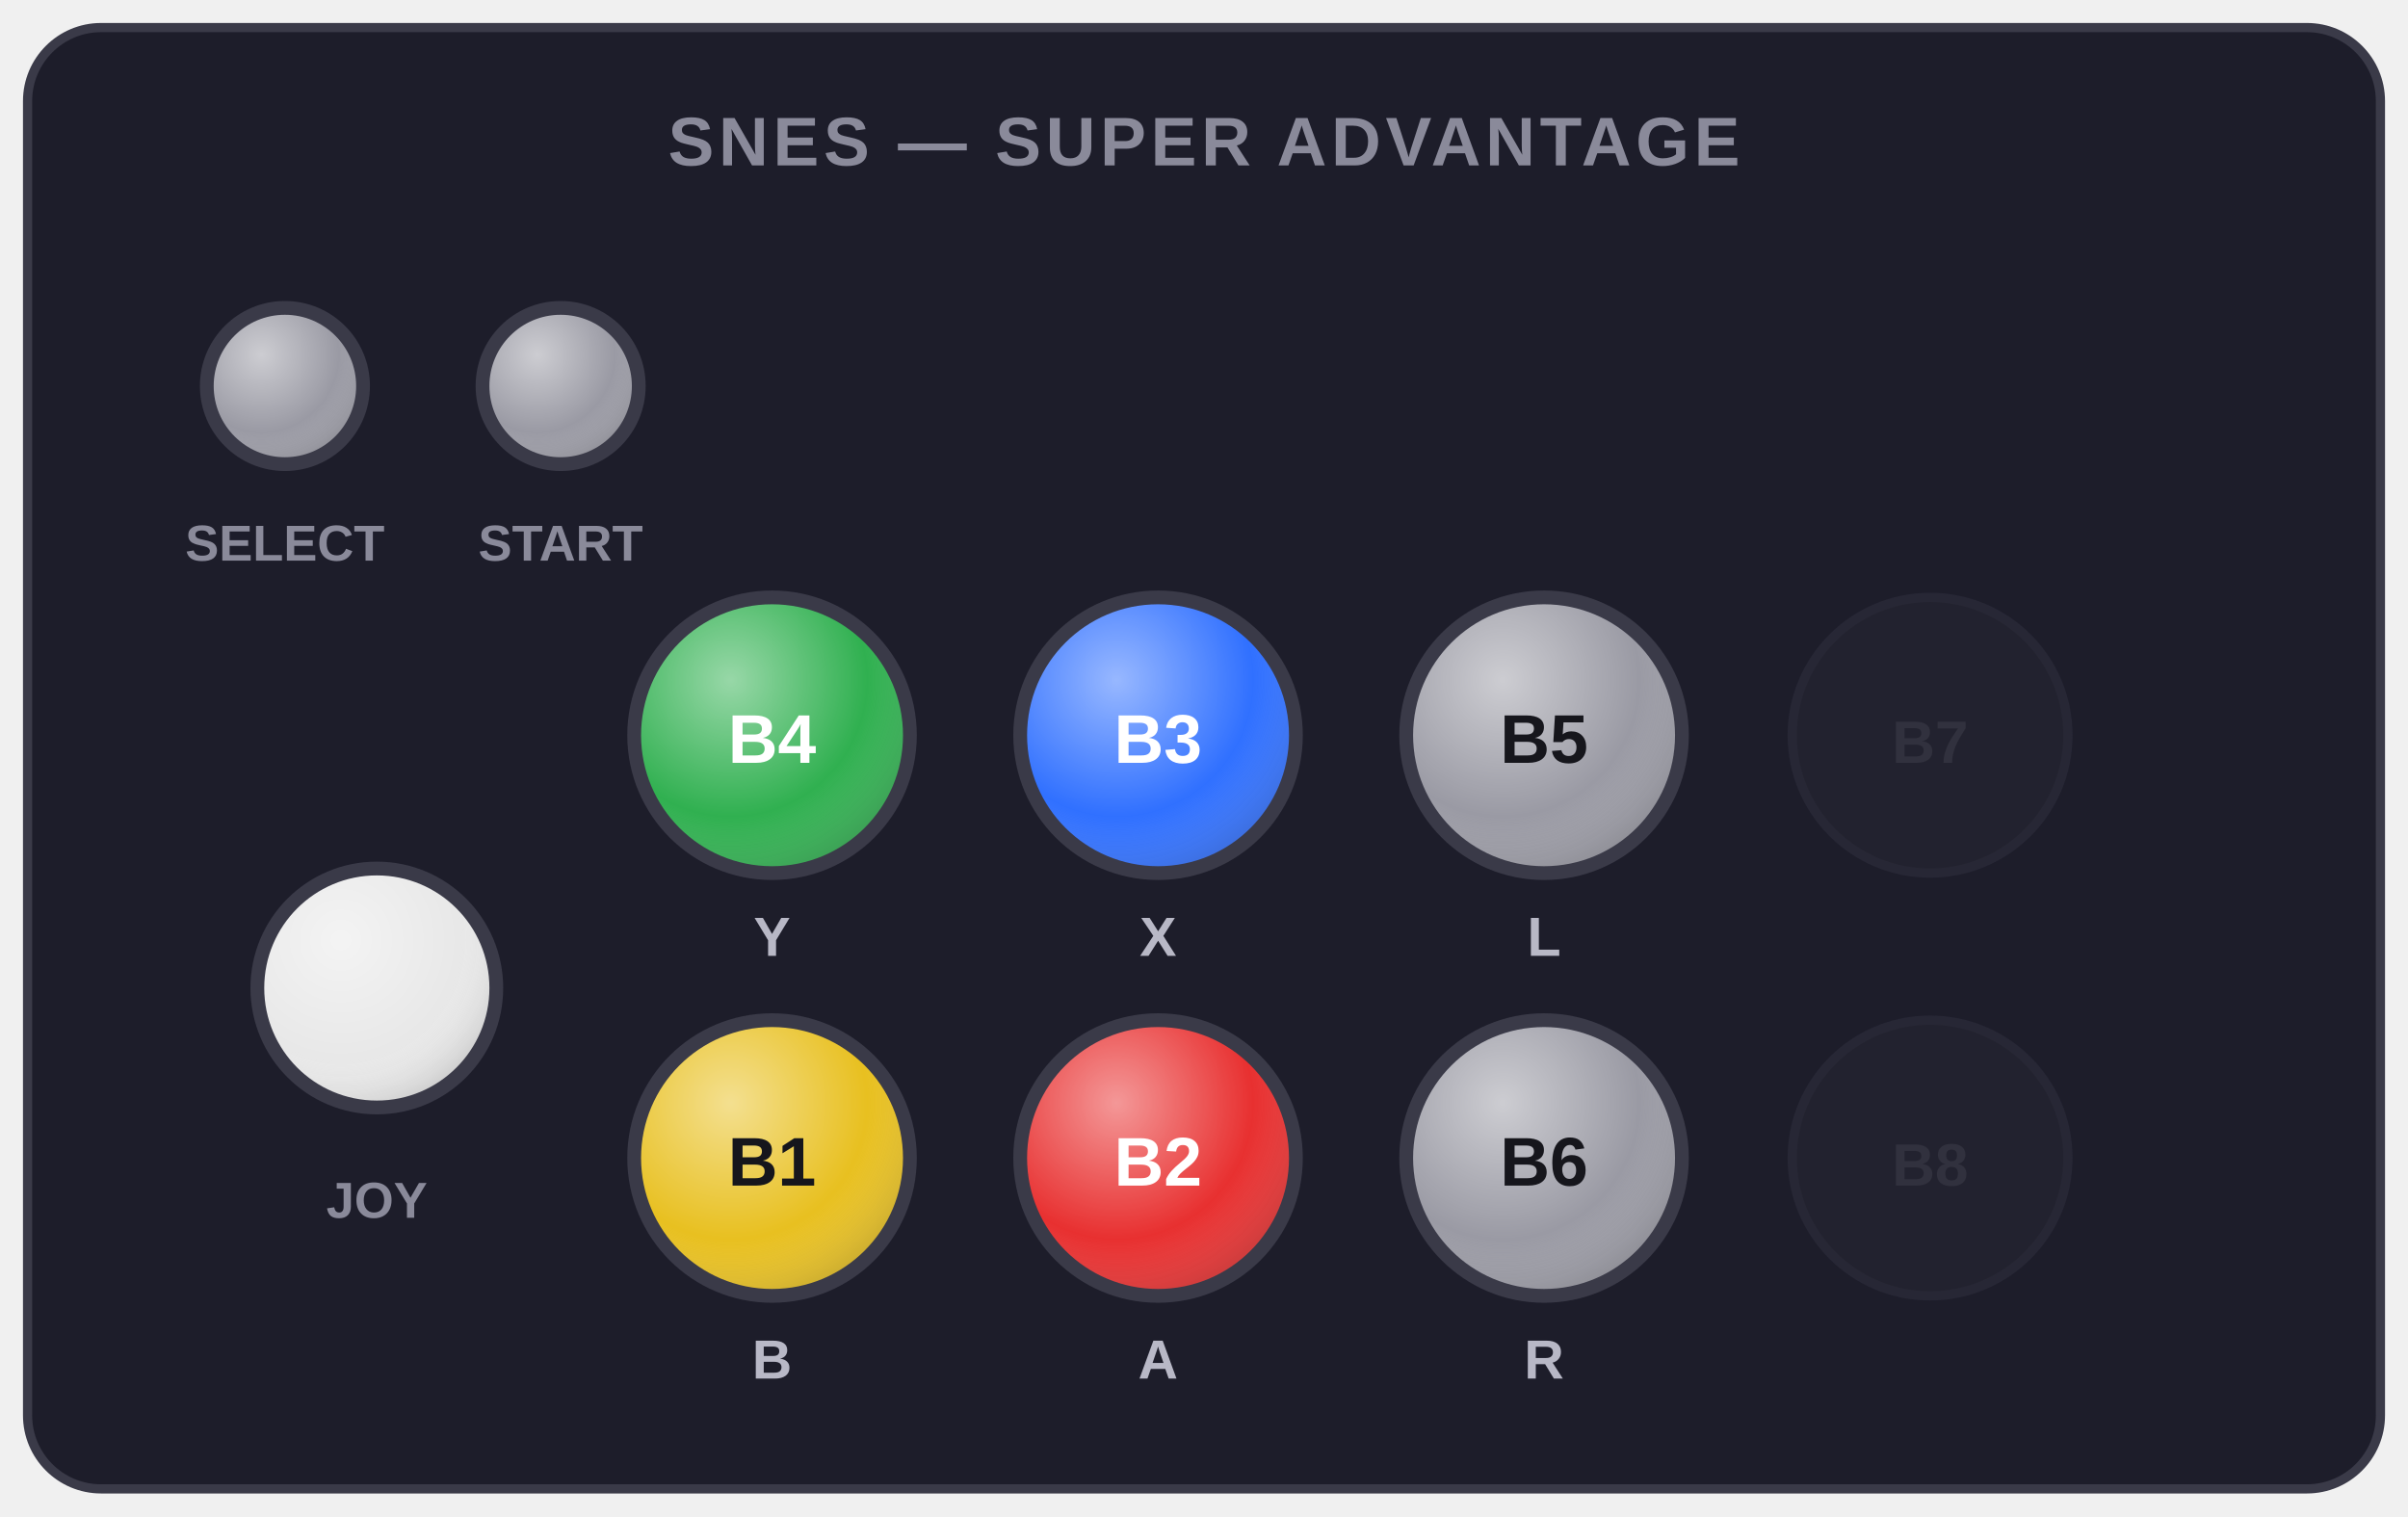
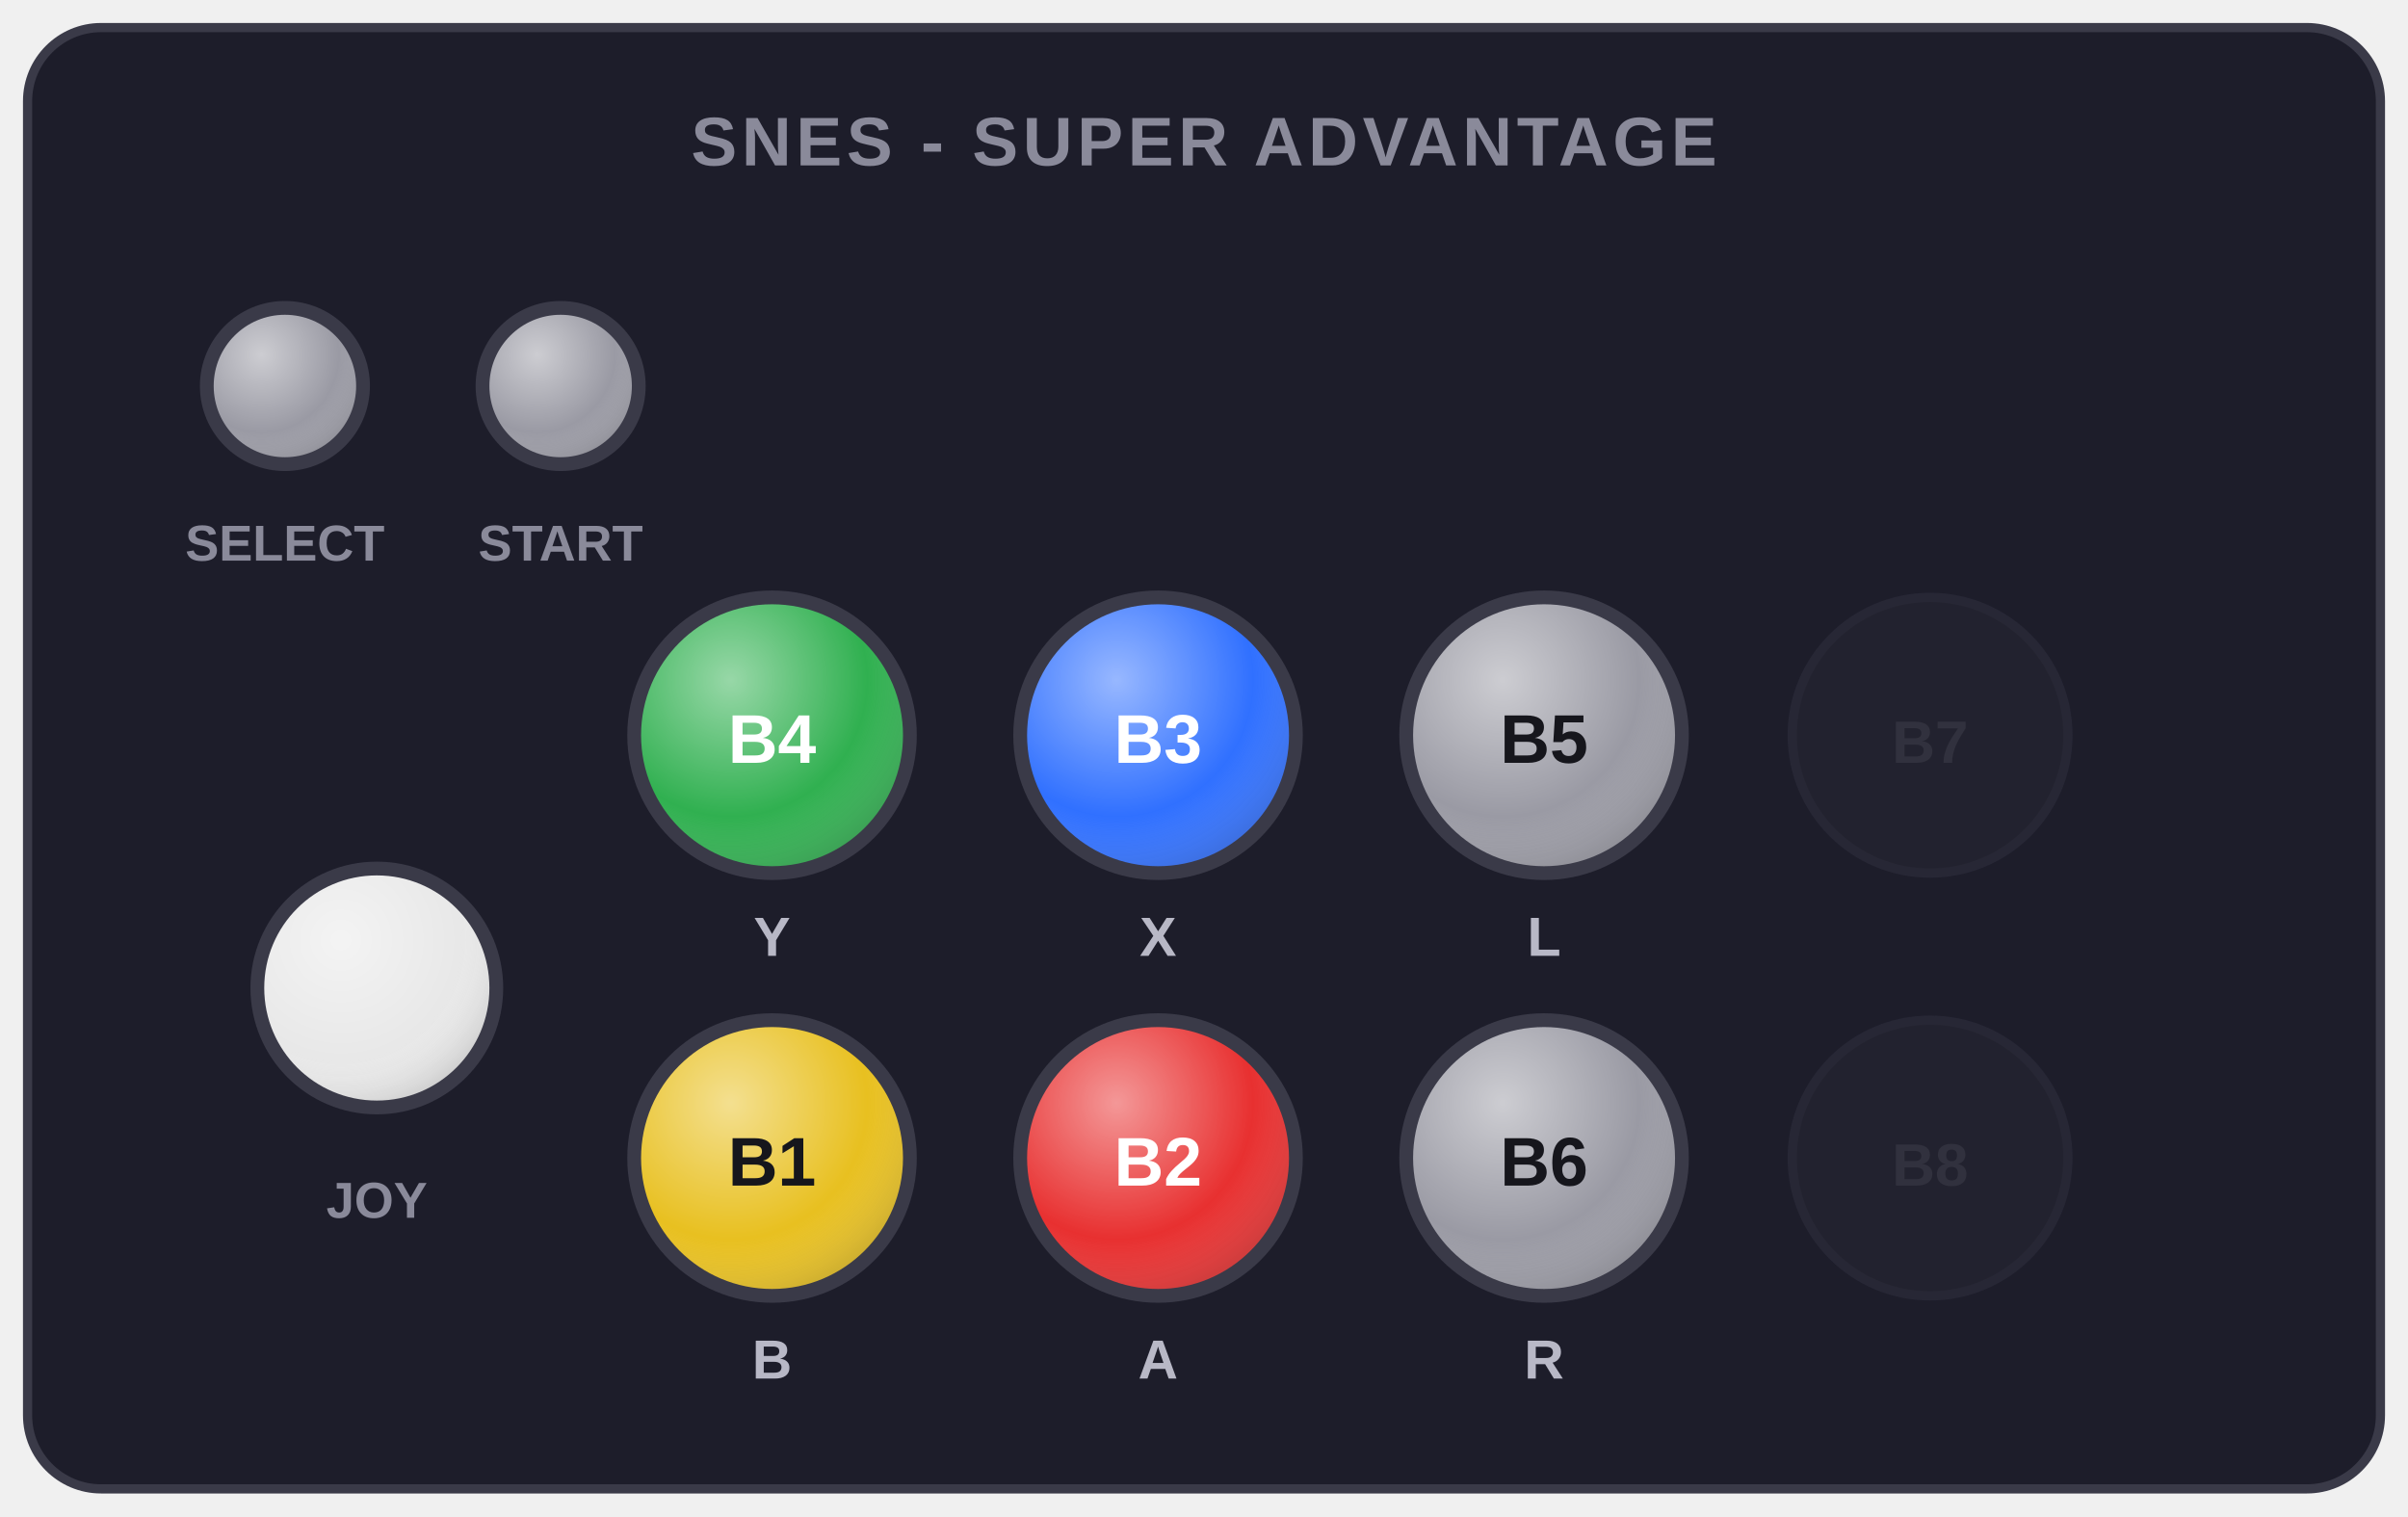
<svg xmlns="http://www.w3.org/2000/svg" viewBox="0 0 524 330" font-family="Segoe UI, Arial, sans-serif">
  <defs>
    <radialGradient id="dome" cx="0.35" cy="0.3" r="0.9">
      <stop offset="0" stop-color="#ffffff" stop-opacity="0.5" />
      <stop offset="0.55" stop-color="#ffffff" stop-opacity="0" />
      <stop offset="1" stop-color="#000000" stop-opacity="0.35" />
    </radialGradient>
  </defs>
  <rect x="6" y="6" width="512" height="318" rx="16" fill="#1d1d2a" stroke="#3a3a48" stroke-width="2" />
-   <text x="262" y="36" text-anchor="middle" fill="#8a8a9a" font-size="15" font-weight="bold" letter-spacing="1">SNES — SUPER ADVANTAGE</text>
+   <text x="262" y="36" text-anchor="middle" fill="#8a8a9a" font-size="15" font-weight="bold" letter-spacing="1">SNES - SUPER ADVANTAGE</text>
  <circle cx="62" cy="84" r="17" fill="#9a9aa4" />
  <circle cx="62" cy="84" r="17" fill="url(#dome)" />
  <circle cx="62" cy="84" r="17" fill="none" stroke="#3a3a48" stroke-width="3" />
  <text x="62" y="122" text-anchor="middle" fill="#8a8a9a" font-size="11" font-weight="bold">SELECT</text>
  <circle cx="122" cy="84" r="17" fill="#9a9aa4" />
  <circle cx="122" cy="84" r="17" fill="url(#dome)" />
  <circle cx="122" cy="84" r="17" fill="none" stroke="#3a3a48" stroke-width="3" />
  <text x="122" y="122" text-anchor="middle" fill="#8a8a9a" font-size="11" font-weight="bold">START</text>
  <circle cx="82" cy="215" r="26" fill="#e8e8e8" />
  <circle cx="82" cy="215" r="26" fill="url(#dome)" />
  <circle cx="82" cy="215" r="26" fill="none" stroke="#3a3a48" stroke-width="3" />
  <text x="82" y="265" text-anchor="middle" fill="#8a8a9a" font-size="11" font-weight="bold">JOY</text>
  <circle cx="168" cy="160" r="30" fill="#30b050" />
  <circle cx="168" cy="160" r="30" fill="url(#dome)" />
  <circle cx="168" cy="160" r="30" fill="none" stroke="#3a3a48" stroke-width="3" />
  <text x="168" y="166" text-anchor="middle" fill="#ffffff" font-size="15" font-weight="bold">B4</text>
  <text x="168" y="208" text-anchor="middle" fill="#b8b8c6" font-size="12" font-weight="bold">Y</text>
  <circle cx="252" cy="160" r="30" fill="#3070ff" />
  <circle cx="252" cy="160" r="30" fill="url(#dome)" />
  <circle cx="252" cy="160" r="30" fill="none" stroke="#3a3a48" stroke-width="3" />
  <text x="252" y="166" text-anchor="middle" fill="#ffffff" font-size="15" font-weight="bold">B3</text>
  <text x="252" y="208" text-anchor="middle" fill="#b8b8c6" font-size="12" font-weight="bold">X</text>
  <circle cx="336" cy="160" r="30" fill="#9a9aa4" />
  <circle cx="336" cy="160" r="30" fill="url(#dome)" />
  <circle cx="336" cy="160" r="30" fill="none" stroke="#3a3a48" stroke-width="3" />
  <text x="336" y="166" text-anchor="middle" fill="#16161c" font-size="15" font-weight="bold">B5</text>
  <text x="336" y="208" text-anchor="middle" fill="#b8b8c6" font-size="12" font-weight="bold">L</text>
  <g opacity="0.18">
    <circle cx="420" cy="160" r="30" fill="#3a3a48" />
    <circle cx="420" cy="160" r="30" fill="none" stroke="#55556a" stroke-width="2" />
    <text x="420" y="166" text-anchor="middle" fill="#8a8a9a" font-size="13" font-weight="bold">B7</text>
  </g>
  <circle cx="168" cy="252" r="30" fill="#e8c020" />
  <circle cx="168" cy="252" r="30" fill="url(#dome)" />
  <circle cx="168" cy="252" r="30" fill="none" stroke="#3a3a48" stroke-width="3" />
  <text x="168" y="258" text-anchor="middle" fill="#16161c" font-size="15" font-weight="bold">B1</text>
  <text x="168" y="300" text-anchor="middle" fill="#b8b8c6" font-size="12" font-weight="bold">B</text>
  <circle cx="252" cy="252" r="30" fill="#e83030" />
  <circle cx="252" cy="252" r="30" fill="url(#dome)" />
  <circle cx="252" cy="252" r="30" fill="none" stroke="#3a3a48" stroke-width="3" />
  <text x="252" y="258" text-anchor="middle" fill="#ffffff" font-size="15" font-weight="bold">B2</text>
  <text x="252" y="300" text-anchor="middle" fill="#b8b8c6" font-size="12" font-weight="bold">A</text>
  <circle cx="336" cy="252" r="30" fill="#9a9aa4" />
  <circle cx="336" cy="252" r="30" fill="url(#dome)" />
  <circle cx="336" cy="252" r="30" fill="none" stroke="#3a3a48" stroke-width="3" />
  <text x="336" y="258" text-anchor="middle" fill="#16161c" font-size="15" font-weight="bold">B6</text>
  <text x="336" y="300" text-anchor="middle" fill="#b8b8c6" font-size="12" font-weight="bold">R</text>
  <g opacity="0.18">
    <circle cx="420" cy="252" r="30" fill="#3a3a48" />
    <circle cx="420" cy="252" r="30" fill="none" stroke="#55556a" stroke-width="2" />
    <text x="420" y="258" text-anchor="middle" fill="#8a8a9a" font-size="13" font-weight="bold">B8</text>
  </g>
</svg>
